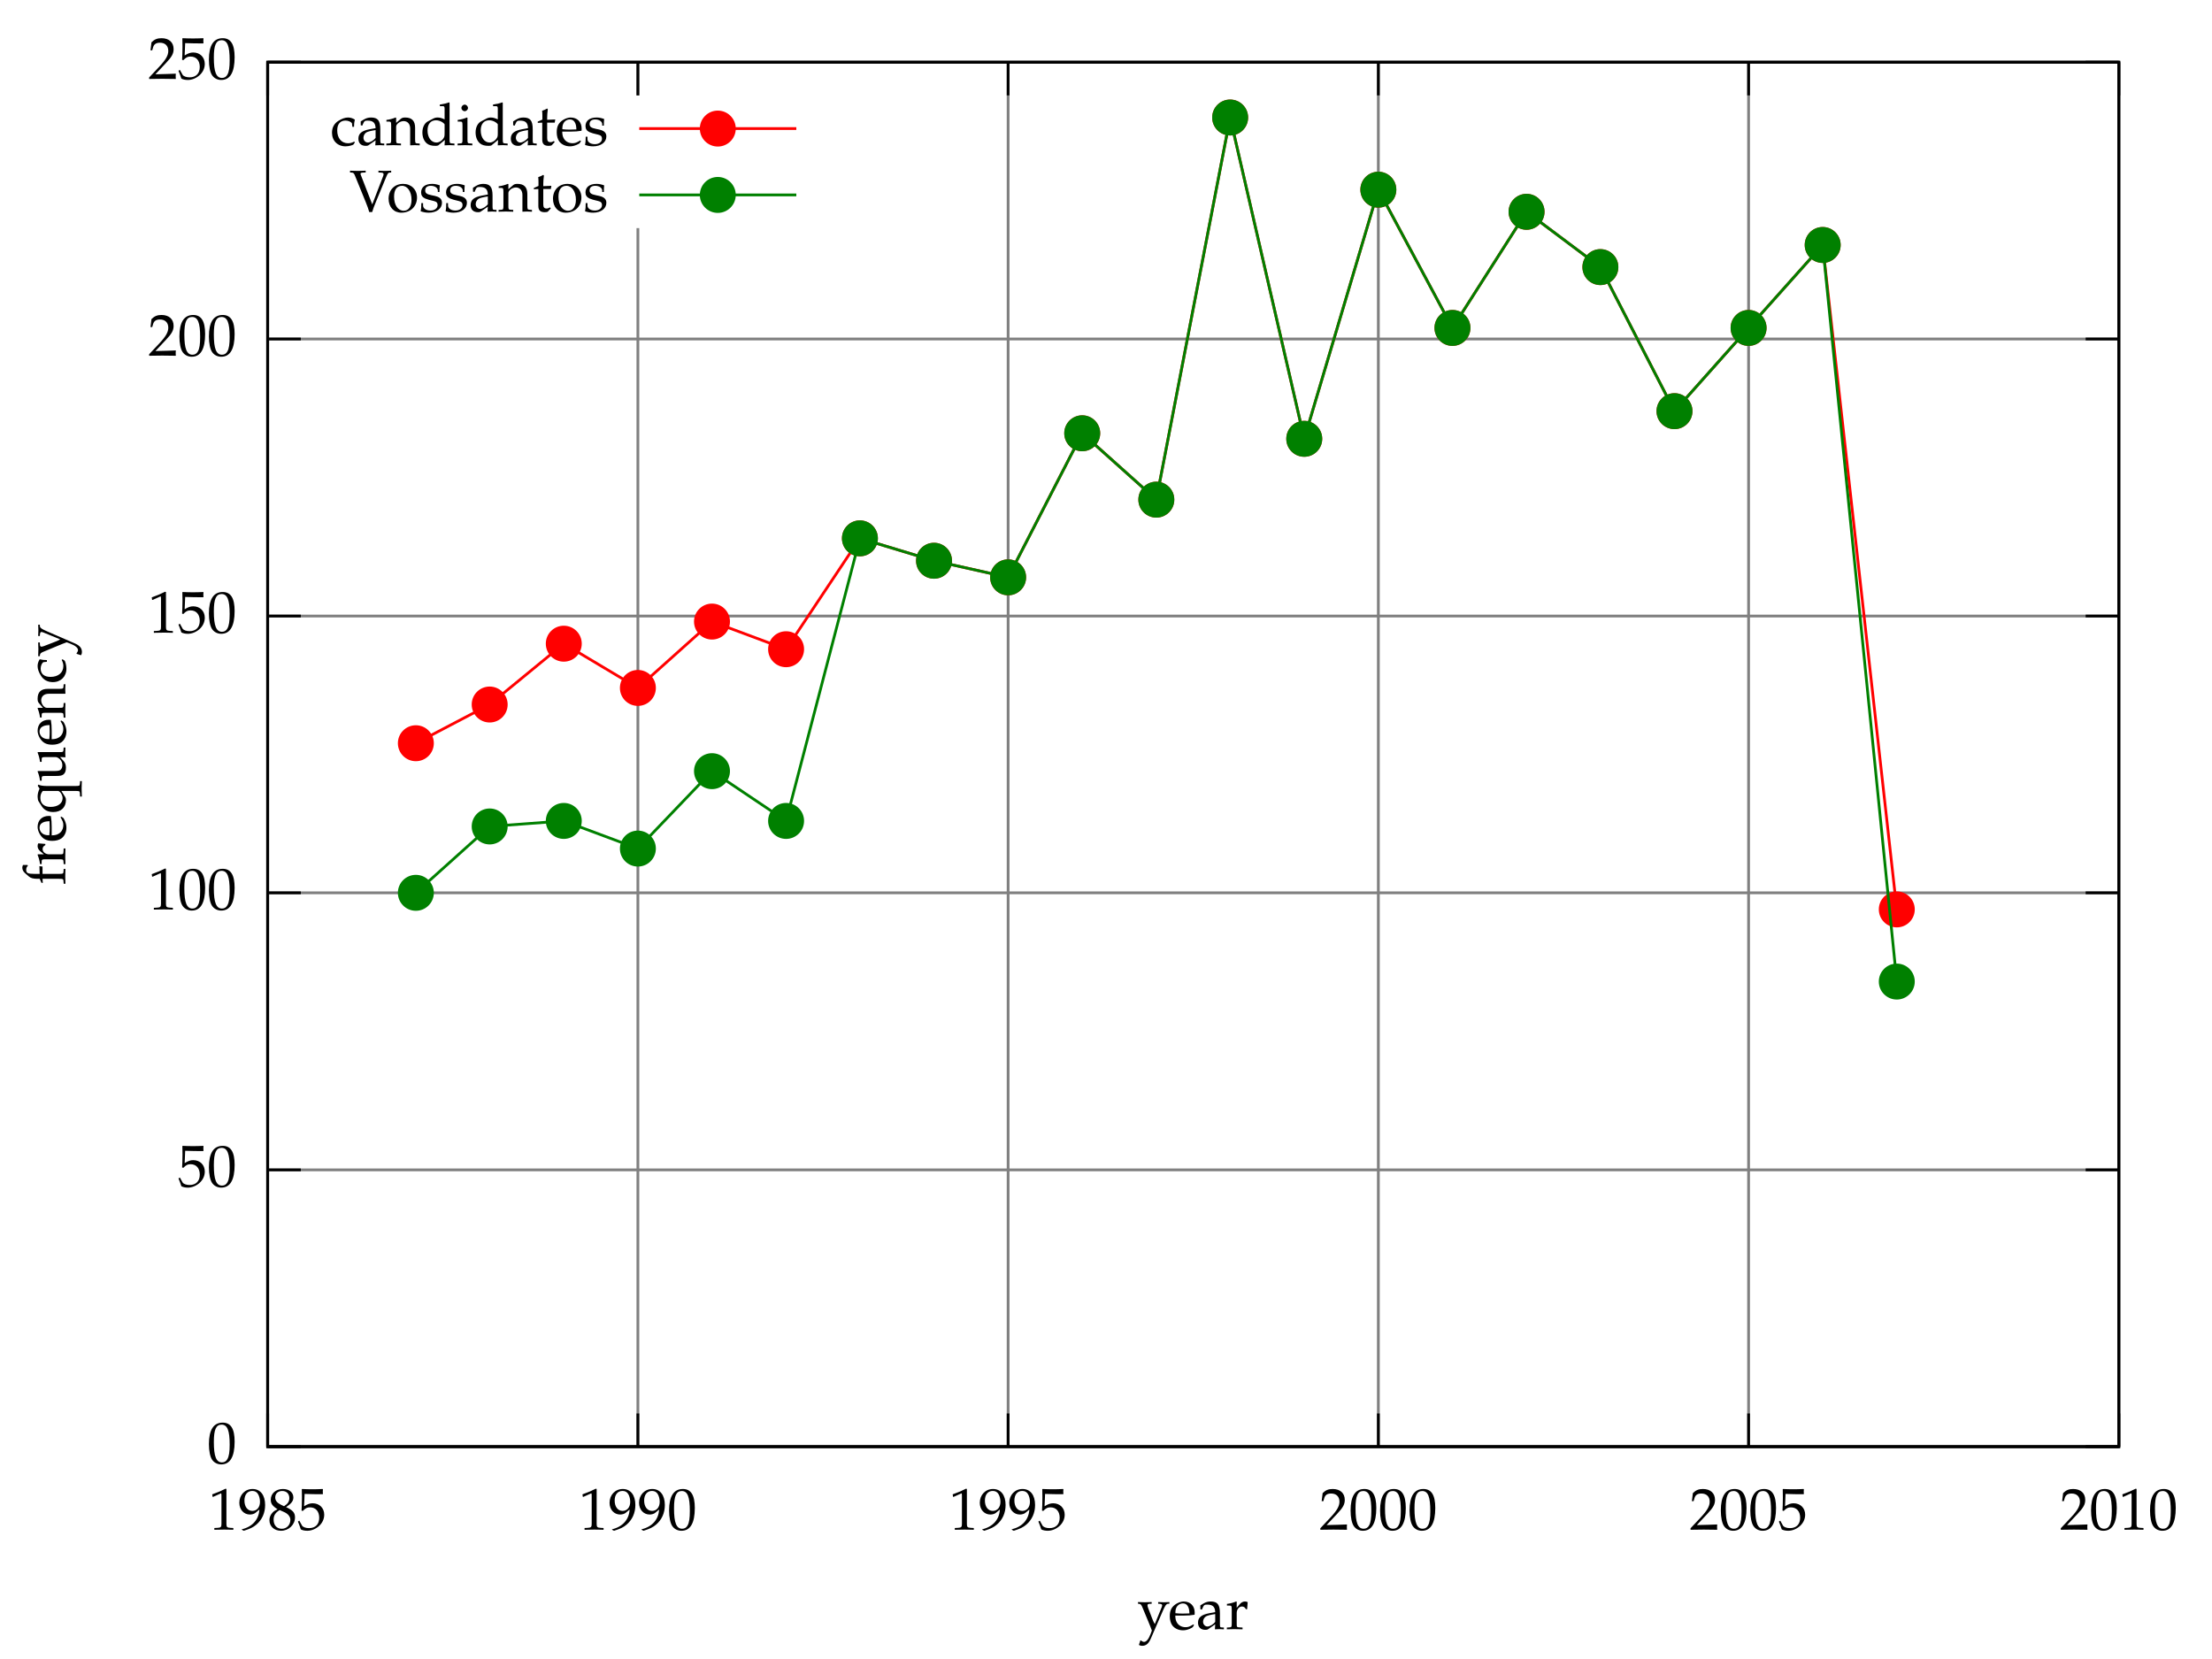
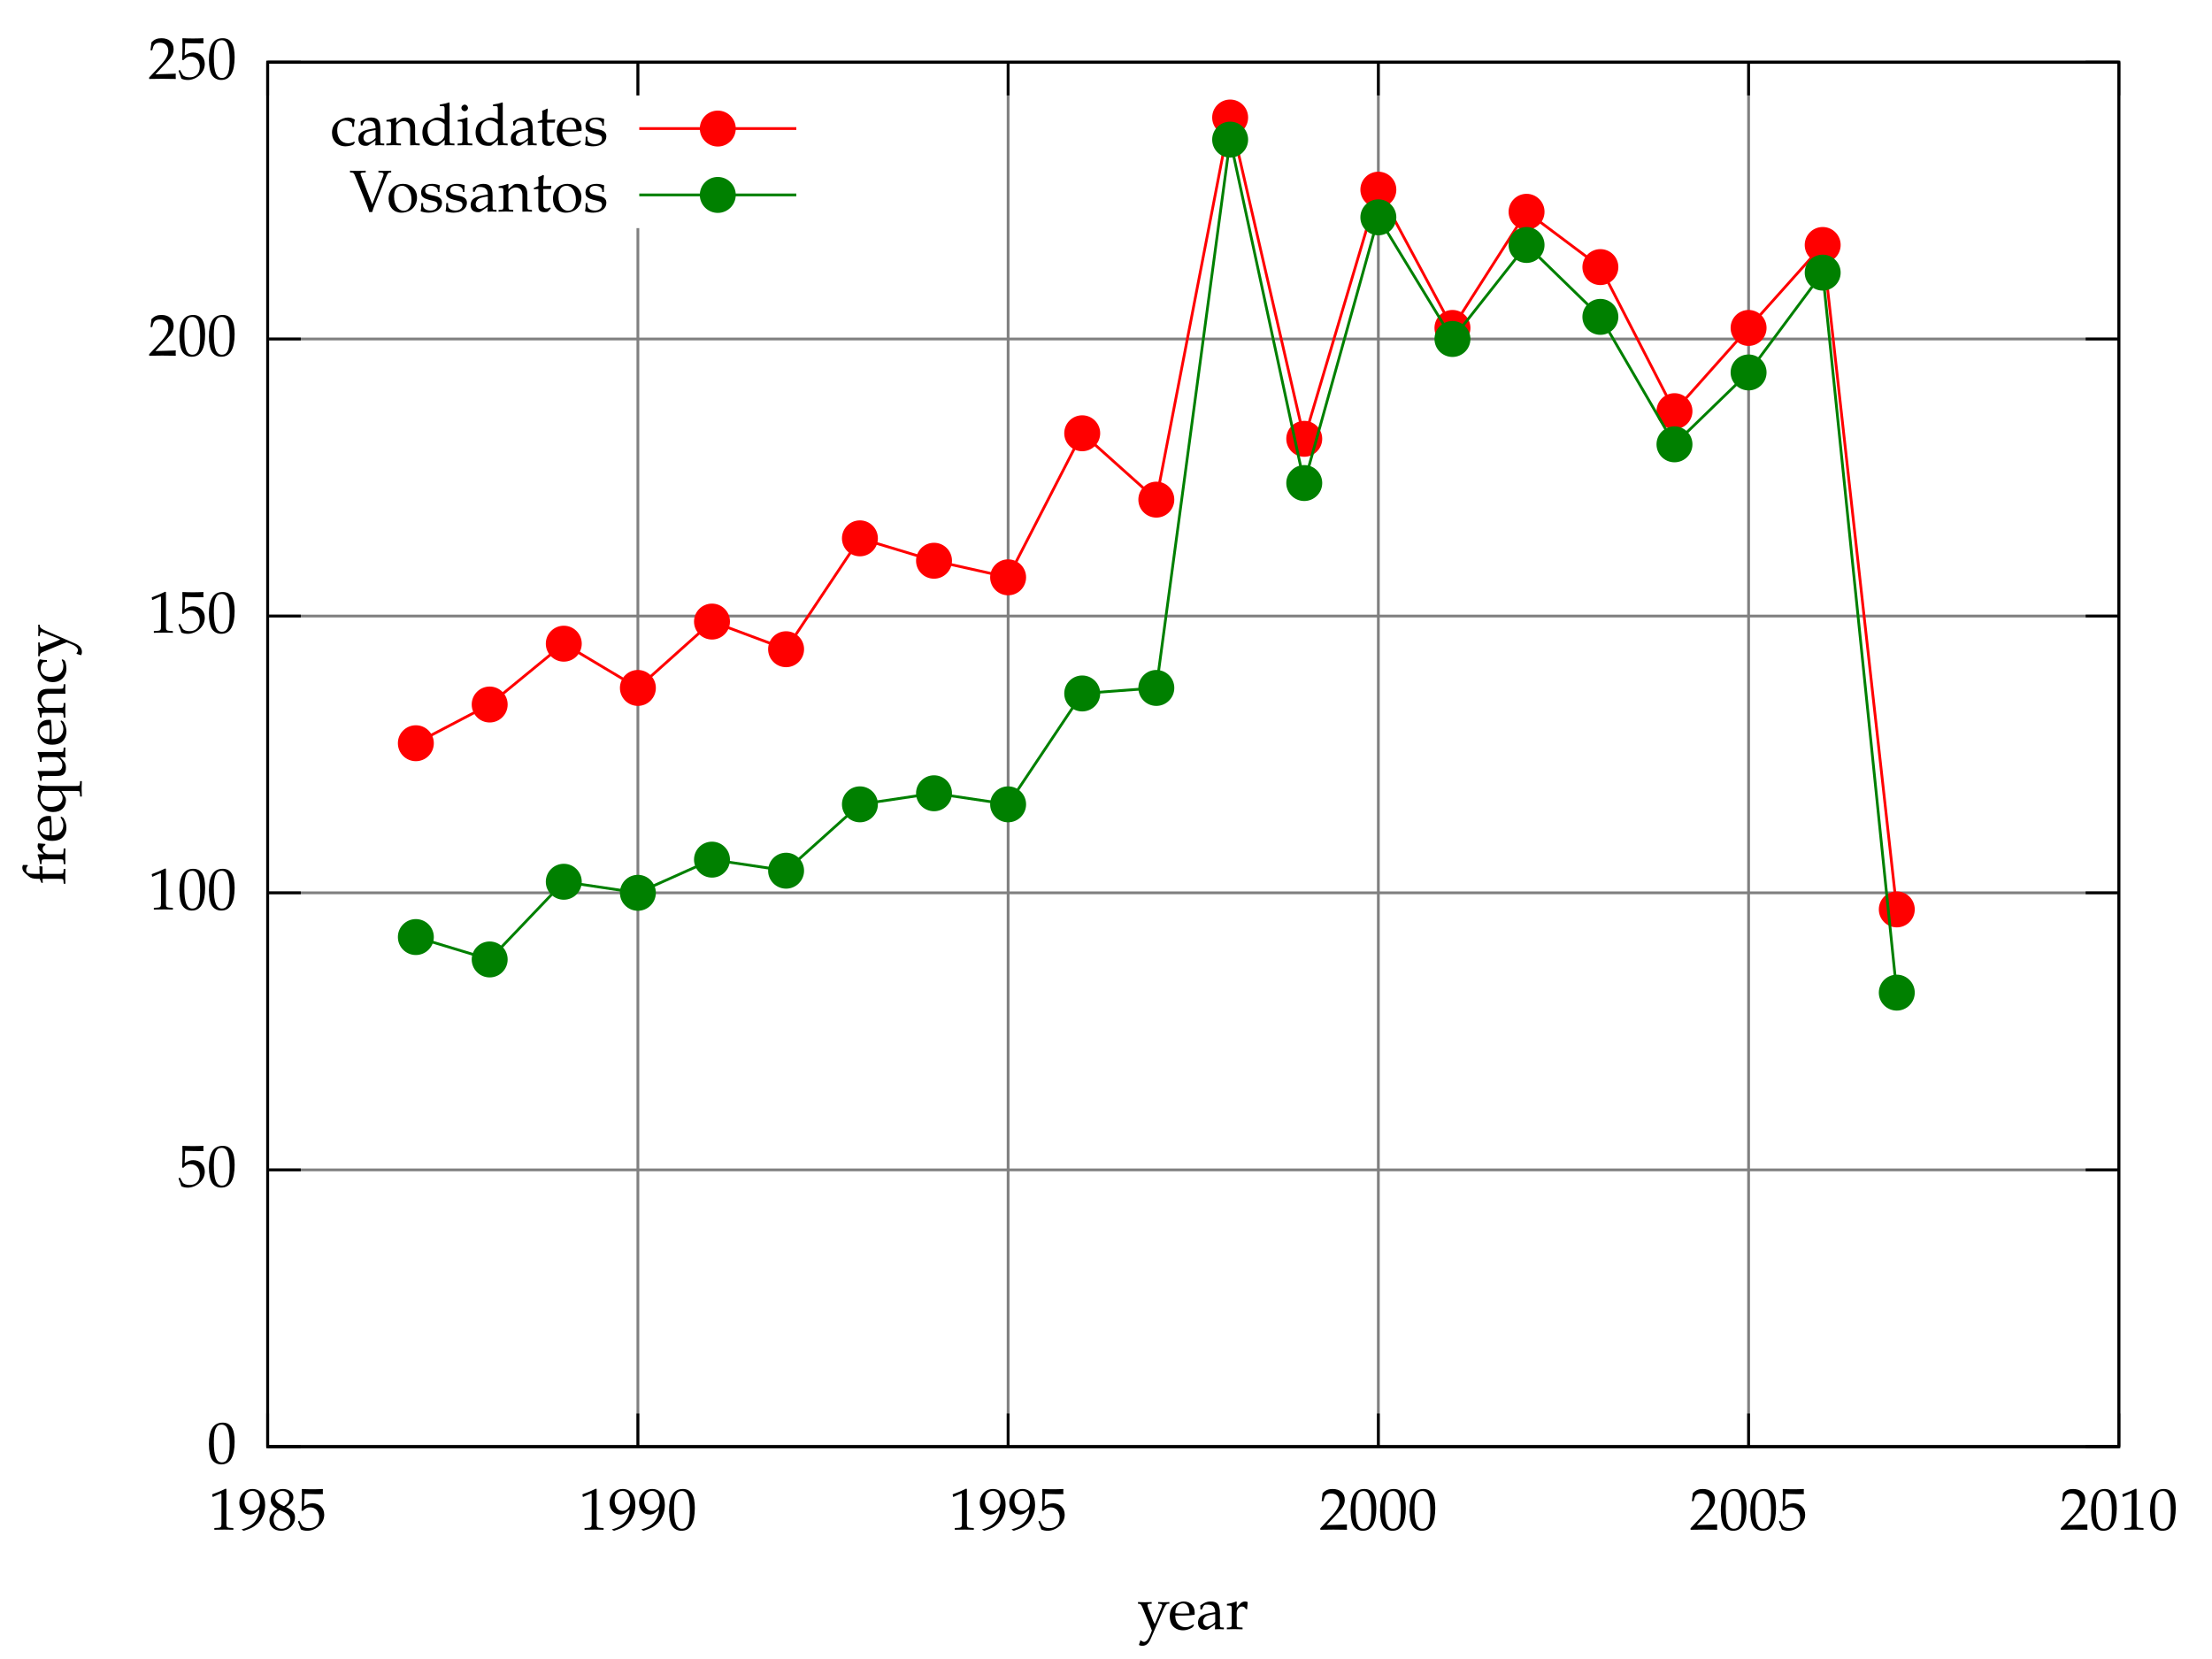
<svg xmlns="http://www.w3.org/2000/svg" xmlns:xlink="http://www.w3.org/1999/xlink" viewBox="0 0 800 600">
  <g id="gnuplot_canvas">
    <rect x="0" y="0" width="800" height="600" fill="none" />
    <defs>
      <circle id="gpDot" r="0.5" stroke-width="0.5" />
      <path id="gpPt0" stroke-width="0.167" stroke="currentColor" d="M-1,0 h2 M0,-1 v2" />
      <path id="gpPt1" stroke-width="0.167" stroke="currentColor" d="M-1,-1 L1,1 M1,-1 L-1,1" />
      <path id="gpPt2" stroke-width="0.167" stroke="currentColor" d="M-1,0 L1,0 M0,-1 L0,1 M-1,-1 L1,1 M-1,1 L1,-1" />
      <rect id="gpPt3" stroke-width="0.167" stroke="currentColor" x="-1" y="-1" width="2" height="2" />
      <rect id="gpPt4" stroke-width="0.167" stroke="currentColor" fill="currentColor" x="-1" y="-1" width="2" height="2" />
      <circle id="gpPt5" stroke-width="0.167" stroke="currentColor" cx="0" cy="0" r="1" />
      <use xlink:href="#gpPt5" id="gpPt6" fill="currentColor" stroke="none" />
      <path id="gpPt7" stroke-width="0.167" stroke="currentColor" d="M0,-1.33 L-1.33,0.67 L1.33,0.67 z" />
      <use xlink:href="#gpPt7" id="gpPt8" fill="currentColor" stroke="none" />
      <use xlink:href="#gpPt7" id="gpPt9" stroke="currentColor" transform="rotate(180)" />
      <use xlink:href="#gpPt9" id="gpPt10" fill="currentColor" stroke="none" />
      <use xlink:href="#gpPt3" id="gpPt11" stroke="currentColor" transform="rotate(45)" />
      <use xlink:href="#gpPt11" id="gpPt12" fill="currentColor" stroke="none" />
      <filter id="greybox" filterUnits="objectBoundingBox" x="0" y="0" height="1" width="1">
        <feFlood flood-color="lightgrey" flood-opacity="1" result="grey" />
        <feComposite in="SourceGraphic" in2="grey" operator="atop" />
      </filter>
    </defs>
    <g style="fill:none; color:white; stroke:black; stroke-width:1.00; stroke-linecap:butt; stroke-linejoin:miter">
</g>
    <g style="fill:none; color:black; stroke:currentColor; stroke-width:1.00; stroke-linecap:butt; stroke-linejoin:miter">
</g>
    <g style="fill:none; color:red; stroke:currentColor; stroke-width:1.00; stroke-linecap:butt; stroke-linejoin:miter">
      <path stroke="gray" class="gridline" d="M96.8,523.2 L766.3,523.2  " />
    </g>
    <g style="fill:none; color:black; stroke:currentColor; stroke-width:1.00; stroke-linecap:butt; stroke-linejoin:miter">
      <path stroke="black" d="M96.8,523.2 L108.8,523.2 M766.3,523.2 L754.3,523.2  " />
      <g transform="translate(85.6,529.2)" style="stroke:none; fill:black; font-family:Palatino Linotype, Book Antiqua, Palatino, FreeSerif, serif; font-size:16.00pt; text-anchor:end">
        <text>
          <tspan> 0</tspan>
        </text>
      </g>
    </g>
    <g style="fill:none; color:red; stroke:currentColor; stroke-width:1.00; stroke-linecap:butt; stroke-linejoin:miter">
      <path stroke="gray" class="gridline" d="M96.8,423.1 L766.3,423.1  " />
    </g>
    <g style="fill:none; color:black; stroke:currentColor; stroke-width:1.00; stroke-linecap:butt; stroke-linejoin:miter">
      <path stroke="black" d="M96.8,423.1 L108.8,423.1 M766.3,423.1 L754.3,423.1  " />
      <g transform="translate(85.6,429.1)" style="stroke:none; fill:black; font-family:Palatino Linotype, Book Antiqua, Palatino, FreeSerif, serif; font-size:16.00pt; text-anchor:end">
        <text>
          <tspan> 50</tspan>
        </text>
      </g>
    </g>
    <g style="fill:none; color:red; stroke:currentColor; stroke-width:1.00; stroke-linecap:butt; stroke-linejoin:miter">
      <path stroke="gray" class="gridline" d="M96.8,322.9 L766.3,322.9  " />
    </g>
    <g style="fill:none; color:black; stroke:currentColor; stroke-width:1.00; stroke-linecap:butt; stroke-linejoin:miter">
      <path stroke="black" d="M96.8,322.9 L108.8,322.9 M766.3,322.9 L754.3,322.9  " />
      <g transform="translate(85.6,328.9)" style="stroke:none; fill:black; font-family:Palatino Linotype, Book Antiqua, Palatino, FreeSerif, serif; font-size:16.00pt; text-anchor:end">
        <text>
          <tspan> 100</tspan>
        </text>
      </g>
    </g>
    <g style="fill:none; color:red; stroke:currentColor; stroke-width:1.00; stroke-linecap:butt; stroke-linejoin:miter">
      <path stroke="gray" class="gridline" d="M96.8,222.8 L766.3,222.8  " />
    </g>
    <g style="fill:none; color:black; stroke:currentColor; stroke-width:1.00; stroke-linecap:butt; stroke-linejoin:miter">
      <path stroke="black" d="M96.8,222.8 L108.8,222.8 M766.3,222.8 L754.3,222.8  " />
      <g transform="translate(85.6,228.8)" style="stroke:none; fill:black; font-family:Palatino Linotype, Book Antiqua, Palatino, FreeSerif, serif; font-size:16.00pt; text-anchor:end">
        <text>
          <tspan> 150</tspan>
        </text>
      </g>
    </g>
    <g style="fill:none; color:red; stroke:currentColor; stroke-width:1.00; stroke-linecap:butt; stroke-linejoin:miter">
      <path stroke="gray" class="gridline" d="M96.8,122.6 L766.3,122.6  " />
    </g>
    <g style="fill:none; color:black; stroke:currentColor; stroke-width:1.00; stroke-linecap:butt; stroke-linejoin:miter">
      <path stroke="black" d="M96.8,122.6 L108.8,122.6 M766.3,122.6 L754.3,122.6  " />
      <g transform="translate(85.6,128.6)" style="stroke:none; fill:black; font-family:Palatino Linotype, Book Antiqua, Palatino, FreeSerif, serif; font-size:16.00pt; text-anchor:end">
        <text>
          <tspan> 200</tspan>
        </text>
      </g>
    </g>
    <g style="fill:none; color:red; stroke:currentColor; stroke-width:1.00; stroke-linecap:butt; stroke-linejoin:miter">
      <path stroke="gray" class="gridline" d="M96.8,22.5 L766.3,22.5  " />
    </g>
    <g style="fill:none; color:black; stroke:currentColor; stroke-width:1.00; stroke-linecap:butt; stroke-linejoin:miter">
      <path stroke="black" d="M96.8,22.5 L108.8,22.5 M766.3,22.5 L754.3,22.5  " />
      <g transform="translate(85.6,28.5)" style="stroke:none; fill:black; font-family:Palatino Linotype, Book Antiqua, Palatino, FreeSerif, serif; font-size:16.00pt; text-anchor:end">
        <text>
          <tspan> 250</tspan>
        </text>
      </g>
    </g>
    <g style="fill:none; color:red; stroke:currentColor; stroke-width:1.00; stroke-linecap:butt; stroke-linejoin:miter">
      <path stroke="gray" class="gridline" d="M96.8,523.2 L96.8,22.5  " />
    </g>
    <g style="fill:none; color:black; stroke:currentColor; stroke-width:1.00; stroke-linecap:butt; stroke-linejoin:miter">
      <path stroke="black" d="M96.8,523.2 L96.8,511.2 M96.8,22.5 L96.8,34.5  " />
      <g transform="translate(96.8,553.2)" style="stroke:none; fill:black; font-family:Palatino Linotype, Book Antiqua, Palatino, FreeSerif, serif; font-size:16.00pt; text-anchor:middle">
        <text>
          <tspan> 1985</tspan>
        </text>
      </g>
    </g>
    <g style="fill:none; color:red; stroke:currentColor; stroke-width:1.00; stroke-linecap:butt; stroke-linejoin:miter">
      <path stroke="gray" class="gridline" d="M230.7,523.2 L230.7,82.5 M230.7,34.5 L230.7,22.5  " />
    </g>
    <g style="fill:none; color:black; stroke:currentColor; stroke-width:1.00; stroke-linecap:butt; stroke-linejoin:miter">
      <path stroke="black" d="M230.7,523.2 L230.7,511.2 M230.7,22.5 L230.7,34.5  " />
      <g transform="translate(230.7,553.2)" style="stroke:none; fill:black; font-family:Palatino Linotype, Book Antiqua, Palatino, FreeSerif, serif; font-size:16.00pt; text-anchor:middle">
        <text>
          <tspan> 1990</tspan>
        </text>
      </g>
    </g>
    <g style="fill:none; color:red; stroke:currentColor; stroke-width:1.00; stroke-linecap:butt; stroke-linejoin:miter">
      <path stroke="gray" class="gridline" d="M364.6,523.2 L364.6,22.5  " />
    </g>
    <g style="fill:none; color:black; stroke:currentColor; stroke-width:1.00; stroke-linecap:butt; stroke-linejoin:miter">
      <path stroke="black" d="M364.6,523.2 L364.6,511.2 M364.6,22.5 L364.6,34.5  " />
      <g transform="translate(364.6,553.2)" style="stroke:none; fill:black; font-family:Palatino Linotype, Book Antiqua, Palatino, FreeSerif, serif; font-size:16.00pt; text-anchor:middle">
        <text>
          <tspan> 1995</tspan>
        </text>
      </g>
    </g>
    <g style="fill:none; color:red; stroke:currentColor; stroke-width:1.00; stroke-linecap:butt; stroke-linejoin:miter">
      <path stroke="gray" class="gridline" d="M498.5,523.2 L498.5,22.5  " />
    </g>
    <g style="fill:none; color:black; stroke:currentColor; stroke-width:1.00; stroke-linecap:butt; stroke-linejoin:miter">
      <path stroke="black" d="M498.5,523.2 L498.5,511.2 M498.5,22.5 L498.5,34.5  " />
      <g transform="translate(498.5,553.2)" style="stroke:none; fill:black; font-family:Palatino Linotype, Book Antiqua, Palatino, FreeSerif, serif; font-size:16.00pt; text-anchor:middle">
        <text>
          <tspan> 2000</tspan>
        </text>
      </g>
    </g>
    <g style="fill:none; color:red; stroke:currentColor; stroke-width:1.00; stroke-linecap:butt; stroke-linejoin:miter">
      <path stroke="gray" class="gridline" d="M632.4,523.2 L632.4,22.5  " />
    </g>
    <g style="fill:none; color:black; stroke:currentColor; stroke-width:1.00; stroke-linecap:butt; stroke-linejoin:miter">
      <path stroke="black" d="M632.4,523.2 L632.4,511.2 M632.4,22.5 L632.4,34.5  " />
      <g transform="translate(632.4,553.2)" style="stroke:none; fill:black; font-family:Palatino Linotype, Book Antiqua, Palatino, FreeSerif, serif; font-size:16.00pt; text-anchor:middle">
        <text>
          <tspan> 2005</tspan>
        </text>
      </g>
    </g>
    <g style="fill:none; color:red; stroke:currentColor; stroke-width:1.00; stroke-linecap:butt; stroke-linejoin:miter">
      <path stroke="gray" class="gridline" d="M766.3,523.2 L766.3,22.5  " />
    </g>
    <g style="fill:none; color:black; stroke:currentColor; stroke-width:1.00; stroke-linecap:butt; stroke-linejoin:miter">
      <path stroke="black" d="M766.3,523.2 L766.3,511.2 M766.3,22.5 L766.3,34.5  " />
      <g transform="translate(766.3,553.2)" style="stroke:none; fill:black; font-family:Palatino Linotype, Book Antiqua, Palatino, FreeSerif, serif; font-size:16.00pt; text-anchor:middle">
        <text>
          <tspan> 2010</tspan>
        </text>
      </g>
      <path stroke="black" d="M96.8,22.5 L96.8,523.2 L766.3,523.2 L766.3,22.5 L96.8,22.5 Z  " />
      <g transform="translate(23.6,272.9) rotate(270)" style="stroke:none; fill:black; font-family:Palatino Linotype, Book Antiqua, Palatino, FreeSerif, serif; font-size:16.00pt; text-anchor:middle">
        <text>
          <tspan>frequency</tspan>
        </text>
      </g>
      <g transform="translate(431.5,589.2)" style="stroke:none; fill:black; font-family:Palatino Linotype, Book Antiqua, Palatino, FreeSerif, serif; font-size:16.00pt; text-anchor:middle">
        <text>
          <tspan>year</tspan>
        </text>
      </g>
    </g>
    <g id="gnuplot_plot_1">
      <g style="fill:none; color:red; stroke:currentColor; stroke-width:1.00; stroke-linecap:butt; stroke-linejoin:miter">
        <g transform="translate(220.0,52.5)" style="stroke:none; fill:black; font-family:Palatino Linotype, Book Antiqua, Palatino, FreeSerif, serif; font-size:16.00pt; text-anchor:end">
          <text>
            <tspan>candidates</tspan>
          </text>
        </g>
        <path d="M231.2,46.5 L288.0,46.5 M150.4,268.8 L177.1,254.8 L203.9,232.8 L230.7,248.8 L257.5,224.8 L284.3,234.8    L311.0,194.7 L337.8,202.8 L364.6,208.8 L391.4,156.7 L418.2,180.7 L444.9,42.5 L471.7,158.7 L498.5,68.6    L525.3,118.6 L552.1,76.6 L578.8,96.6 L605.6,148.7 L632.4,118.6 L659.2,88.6 L686.0,328.9  " />
        <use xlink:href="#gpPt6" transform="translate(150.4,268.8) scale(6.00)" />
        <use xlink:href="#gpPt6" transform="translate(177.1,254.8) scale(6.00)" />
        <use xlink:href="#gpPt6" transform="translate(203.9,232.8) scale(6.00)" />
        <use xlink:href="#gpPt6" transform="translate(230.7,248.8) scale(6.00)" />
        <use xlink:href="#gpPt6" transform="translate(257.5,224.8) scale(6.00)" />
        <use xlink:href="#gpPt6" transform="translate(284.3,234.8) scale(6.00)" />
        <use xlink:href="#gpPt6" transform="translate(311.0,194.7) scale(6.00)" />
        <use xlink:href="#gpPt6" transform="translate(337.8,202.8) scale(6.00)" />
        <use xlink:href="#gpPt6" transform="translate(364.6,208.8) scale(6.00)" />
        <use xlink:href="#gpPt6" transform="translate(391.4,156.7) scale(6.00)" />
        <use xlink:href="#gpPt6" transform="translate(418.2,180.7) scale(6.00)" />
        <use xlink:href="#gpPt6" transform="translate(444.9,42.5) scale(6.00)" />
        <use xlink:href="#gpPt6" transform="translate(471.7,158.7) scale(6.00)" />
        <use xlink:href="#gpPt6" transform="translate(498.5,68.6) scale(6.00)" />
        <use xlink:href="#gpPt6" transform="translate(525.3,118.6) scale(6.00)" />
        <use xlink:href="#gpPt6" transform="translate(552.1,76.6) scale(6.00)" />
        <use xlink:href="#gpPt6" transform="translate(578.8,96.6) scale(6.00)" />
        <use xlink:href="#gpPt6" transform="translate(605.6,148.7) scale(6.00)" />
        <use xlink:href="#gpPt6" transform="translate(632.4,118.6) scale(6.00)" />
        <use xlink:href="#gpPt6" transform="translate(659.2,88.6) scale(6.00)" />
        <use xlink:href="#gpPt6" transform="translate(686.0,328.9) scale(6.00)" />
        <use xlink:href="#gpPt6" transform="translate(259.6,46.5) scale(6.00)" />
      </g>
    </g>
    <g id="gnuplot_plot_2">
      <g style="fill:none; color:green; stroke:currentColor; stroke-width:1.00; stroke-linecap:butt; stroke-linejoin:miter">
        <g transform="translate(220.0,76.5)" style="stroke:none; fill:black; font-family:Palatino Linotype, Book Antiqua, Palatino, FreeSerif, serif; font-size:16.00pt; text-anchor:end">
          <text>
            <tspan>Vossantos</tspan>
          </text>
        </g>
-         <path d="M231.2,70.5 L288.0,70.5 M150.4,322.9 L177.1,298.9 L203.9,296.9 L230.7,306.9 L257.5,278.9 L284.3,296.9    L311.0,194.7 L337.8,202.8 L364.6,208.8 L391.4,156.7 L418.2,180.7 L444.9,42.5 L471.7,158.7 L498.5,68.6    L525.3,118.6 L552.1,76.6 L578.8,96.6 L605.6,148.7 L632.4,118.6 L659.2,88.6 L686.0,355.0  " />
-         <use xlink:href="#gpPt6" transform="translate(150.4,322.9) scale(6.00)" />
-         <use xlink:href="#gpPt6" transform="translate(177.1,298.9) scale(6.00)" />
-         <use xlink:href="#gpPt6" transform="translate(203.9,296.9) scale(6.00)" />
-         <use xlink:href="#gpPt6" transform="translate(230.7,306.9) scale(6.00)" />
-         <use xlink:href="#gpPt6" transform="translate(257.5,278.9) scale(6.00)" />
-         <use xlink:href="#gpPt6" transform="translate(284.3,296.9) scale(6.00)" />
-         <use xlink:href="#gpPt6" transform="translate(311.0,194.7) scale(6.00)" />
-         <use xlink:href="#gpPt6" transform="translate(337.8,202.8) scale(6.00)" />
-         <use xlink:href="#gpPt6" transform="translate(364.6,208.8) scale(6.00)" />
-         <use xlink:href="#gpPt6" transform="translate(391.4,156.7) scale(6.00)" />
-         <use xlink:href="#gpPt6" transform="translate(418.2,180.7) scale(6.00)" />
-         <use xlink:href="#gpPt6" transform="translate(444.9,42.5) scale(6.00)" />
-         <use xlink:href="#gpPt6" transform="translate(471.7,158.7) scale(6.00)" />
-         <use xlink:href="#gpPt6" transform="translate(498.5,68.6) scale(6.00)" />
-         <use xlink:href="#gpPt6" transform="translate(525.3,118.6) scale(6.00)" />
-         <use xlink:href="#gpPt6" transform="translate(552.1,76.6) scale(6.00)" />
-         <use xlink:href="#gpPt6" transform="translate(578.8,96.6) scale(6.00)" />
-         <use xlink:href="#gpPt6" transform="translate(605.6,148.7) scale(6.00)" />
-         <use xlink:href="#gpPt6" transform="translate(632.4,118.6) scale(6.00)" />
-         <use xlink:href="#gpPt6" transform="translate(659.2,88.6) scale(6.00)" />
-         <use xlink:href="#gpPt6" transform="translate(686.0,355.0) scale(6.00)" />
+         <path d="M231.2,70.5 L288.0,70.5 M150.4,338.9 L177.1,347.0 L203.9,318.9 L230.7,322.9 L257.5,310.9 L284.3,314.9    L311.0,290.9 L337.8,286.9 L364.6,290.9 L391.4,250.8 L418.2,248.8 L444.9,50.5 L471.7,174.7 L498.5,78.6    L525.3,122.6 L552.1,88.6 L578.8,114.6 L605.6,160.7 L632.4,134.7 L659.2,98.6 L686.0,359.0  " />
+         <use xlink:href="#gpPt6" transform="translate(150.4,338.9) scale(6.00)" />
+         <use xlink:href="#gpPt6" transform="translate(177.1,347.0) scale(6.00)" />
+         <use xlink:href="#gpPt6" transform="translate(203.9,318.9) scale(6.00)" />
+         <use xlink:href="#gpPt6" transform="translate(230.7,322.9) scale(6.00)" />
+         <use xlink:href="#gpPt6" transform="translate(257.5,310.9) scale(6.00)" />
+         <use xlink:href="#gpPt6" transform="translate(284.3,314.9) scale(6.00)" />
+         <use xlink:href="#gpPt6" transform="translate(311.0,290.9) scale(6.00)" />
+         <use xlink:href="#gpPt6" transform="translate(337.8,286.9) scale(6.00)" />
+         <use xlink:href="#gpPt6" transform="translate(364.6,290.9) scale(6.00)" />
+         <use xlink:href="#gpPt6" transform="translate(391.4,250.8) scale(6.00)" />
+         <use xlink:href="#gpPt6" transform="translate(418.2,248.8) scale(6.00)" />
+         <use xlink:href="#gpPt6" transform="translate(444.9,50.5) scale(6.00)" />
+         <use xlink:href="#gpPt6" transform="translate(471.7,174.7) scale(6.00)" />
+         <use xlink:href="#gpPt6" transform="translate(498.5,78.6) scale(6.00)" />
+         <use xlink:href="#gpPt6" transform="translate(525.3,122.6) scale(6.00)" />
+         <use xlink:href="#gpPt6" transform="translate(552.1,88.6) scale(6.00)" />
+         <use xlink:href="#gpPt6" transform="translate(578.8,114.6) scale(6.00)" />
+         <use xlink:href="#gpPt6" transform="translate(605.6,160.7) scale(6.00)" />
+         <use xlink:href="#gpPt6" transform="translate(632.4,134.7) scale(6.00)" />
+         <use xlink:href="#gpPt6" transform="translate(659.2,98.6) scale(6.00)" />
+         <use xlink:href="#gpPt6" transform="translate(686.0,359.0) scale(6.00)" />
        <use xlink:href="#gpPt6" transform="translate(259.6,70.5) scale(6.00)" />
      </g>
    </g>
    <g style="fill:none; color:black; stroke:currentColor; stroke-width:1.00; stroke-linecap:butt; stroke-linejoin:miter">
      <path stroke="black" d="M96.8,22.5 L96.8,523.2 L766.3,523.2 L766.3,22.5 L96.8,22.5 Z  " />
    </g>
  </g>
</svg>
